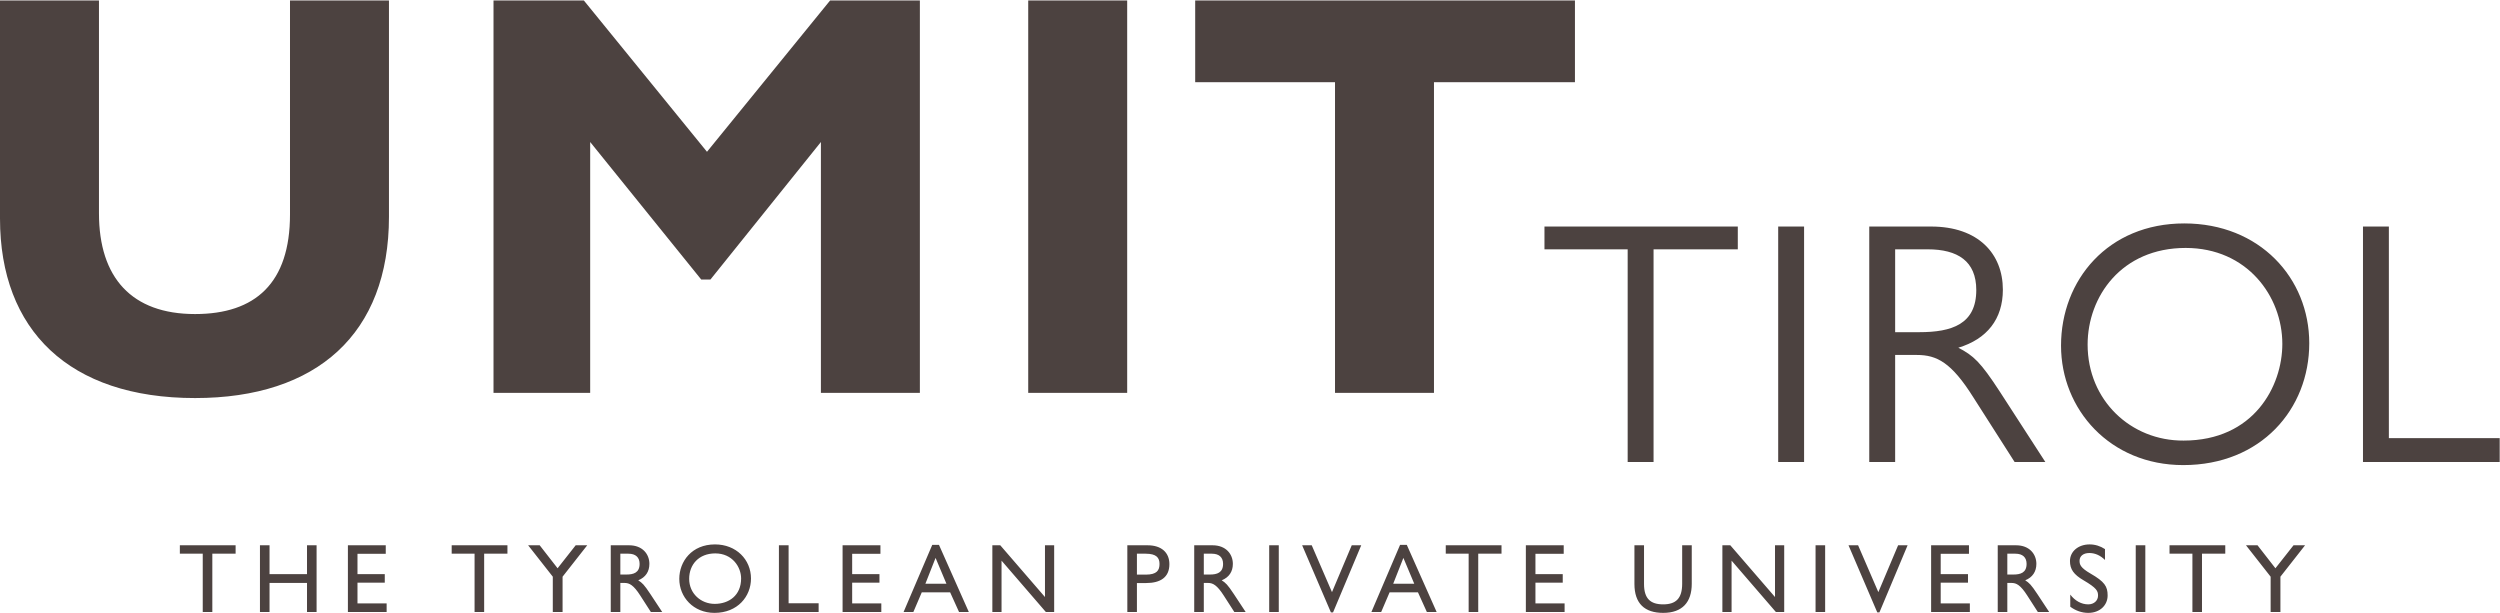
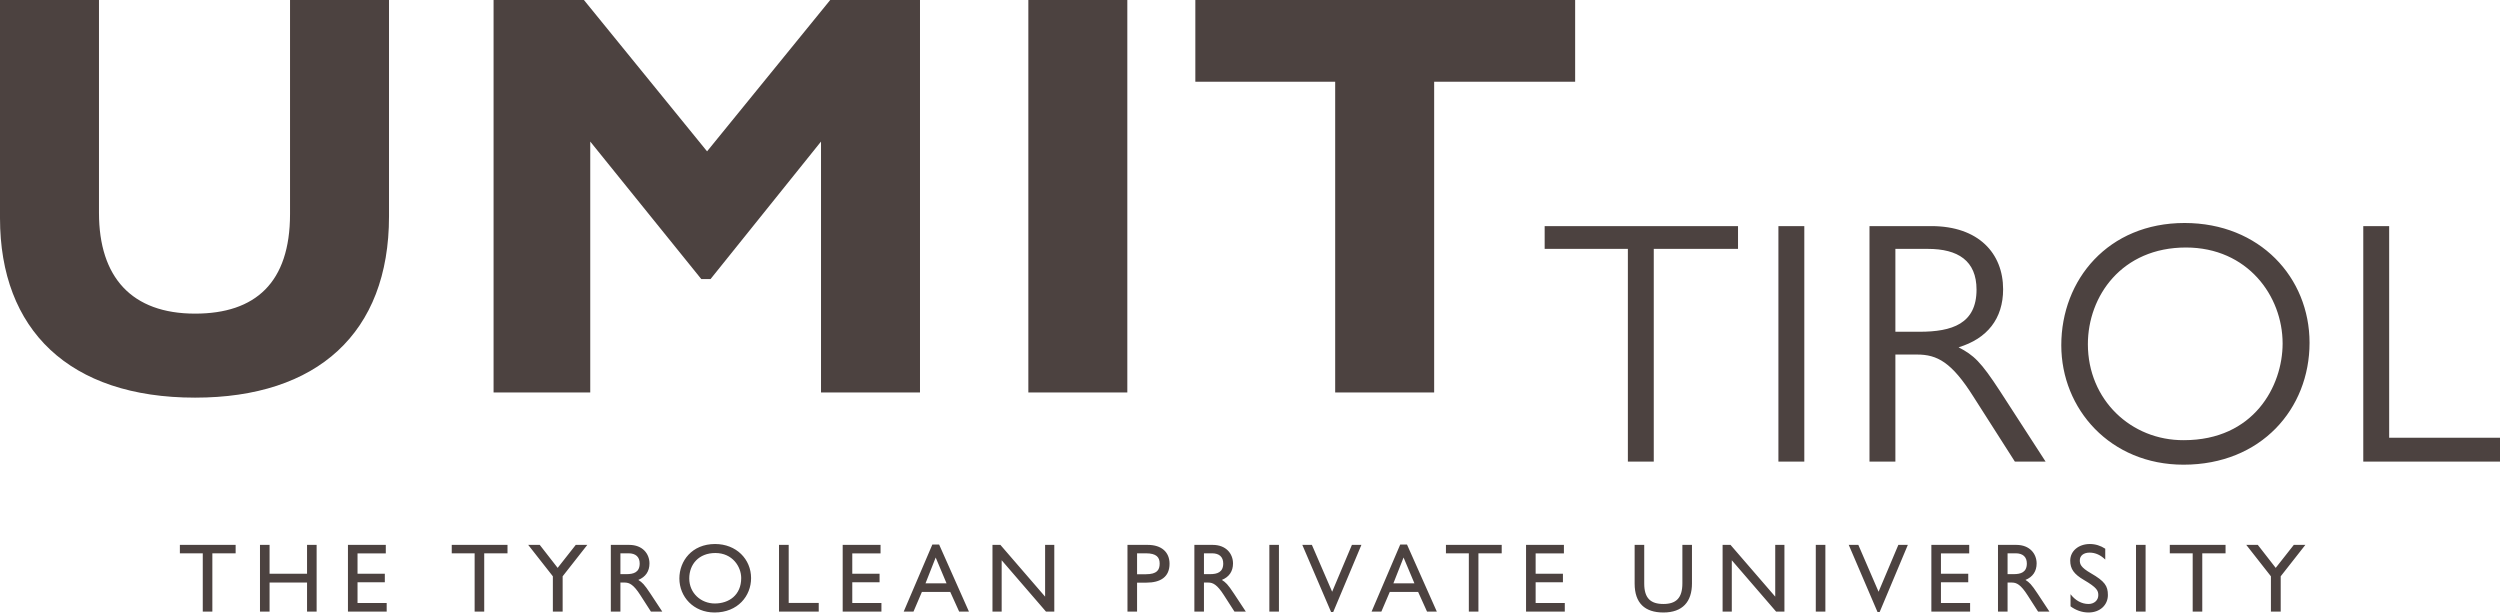
- <svg xmlns="http://www.w3.org/2000/svg" version="1.1" id="svg1" width="756" height="185.333" viewBox="0 0 756 185.333">
+ <svg xmlns="http://www.w3.org/2000/svg" version="1.1" id="svg1" width="755.905" height="185.193" viewBox="0 0 755.905 185.193">
  <defs id="defs1">
    <clipPath clipPathUnits="userSpaceOnUse" id="clipPath3">
      <path d="M 0,0 H 5669.29 V 1388.95 H 0 Z" transform="translate(0,-2.5000001e-5)" id="path3" />
    </clipPath>
    <clipPath clipPathUnits="userSpaceOnUse" id="clipPath5">
      <path d="M 0,0 H 5669.29 V 1388.95 H 0 Z" transform="translate(0,-2.5000001e-5)" id="path5" />
    </clipPath>
    <clipPath clipPathUnits="userSpaceOnUse" id="clipPath7">
      <path d="M 0,0 H 5669.29 V 1388.95 H 0 Z" transform="translate(0,-2.5000001e-5)" id="path7" />
    </clipPath>
  </defs>
-   <g id="g1">
+   <g id="g1" transform="translate(0,-0.1400046)">
    <g id="group-R5">
-       <path id="path2" d="m 2710.69,1388.95 v -185.31 h 317.12 V 498.949 h 224.45 v 704.691 h 319.72 v 185.31 h -861.29 z m -378.69,0 V 498.949 h 224.45 V 1388.95 H 2332 Z m -1212.72,0 V 498.949 h 219.24 v 568.981 l 251.86,-311.895 h 20.88 l 250.56,311.895 V 498.949 h 224.46 V 1388.95 H 1882.7 l -279.27,-343.21 -279.26,343.21 H 1119.28 Z M 0,1388.95 V 894.359 C 0,641.195 156.598,487.211 442.387,487.211 c 276.66,0 439.781,146.152 439.781,411.066 V 1388.95 H 657.711 V 903.496 c 0,-155.293 -78.297,-225.766 -215.324,-225.766 -143.543,0 -217.93,82.215 -217.93,228.379 V 1388.95 H 0 v 0" style="fill:#4c4240;fill-opacity:1;fill-rule:nonzero;stroke:none" transform="matrix(0.1333333,0,0,-0.1333333,0,185.3333)" clip-path="url(#clipPath3)" />
-       <path id="path4" d="M 5359.23,876.215 V 342.219 h 310.06 v 54.027 h -251.34 v 479.969 h -58.72 z m -402.14,-48.543 c 139.37,0 219.24,-109.621 219.24,-217.668 0,-96.316 -64.99,-219.238 -223.95,-219.238 -119.79,-0.789 -217.66,91.613 -217.66,217.668 0,108.836 76.73,219.238 222.37,219.238 z m -3.13,55.594 c -173.04,0 -279.54,-128.414 -279.54,-277.176 0,-144.863 111.19,-270.918 277.19,-270.918 176.16,0 285.79,126.844 285.79,276.394 0,147.985 -112.75,271.7 -283.44,271.7 z M 4298.2,636.625 v 187.918 h 73.61 c 68.12,0 110.4,-26.621 110.4,-92.395 0,-77.515 -55.59,-95.523 -129.19,-95.523 h -54.82 z m -58.72,-294.406 h 58.72 v 242.726 h 49.34 c 45.41,0 78.3,-17.226 127.62,-95.527 l 93.96,-147.199 h 69.69 l -103.36,159.73 c -43.84,67.332 -59.5,81.434 -93.96,99.442 64.98,19.57 101.01,64.98 101.01,131.539 0,81.429 -55.6,143.285 -162.86,143.285 H 4239.48 V 342.219 Z M 4032.93,876.215 V 342.219 h 58.73 v 533.996 h -58.73 z m -530.08,0 v -51.672 h 188.7 V 342.219 h 58.72 v 482.324 h 191.06 v 51.672 h -438.48 v 0" style="fill:#4c4240;fill-opacity:1;fill-rule:nonzero;stroke:none" transform="matrix(0.1333333,0,0,-0.1333333,0,185.3333)" clip-path="url(#clipPath5)" />
-       <path id="path6" d="m 5093.9,153.289 55.89,-71.219 V 1.988 h 22.2 V 82.07 l 55.9,71.219 h -26.18 l -41.05,-52.129 -40.59,52.129 h -26.17 z m -173.42,0 v -19.078 h 51.91 V 1.988 h 21.74 V 134.211 h 52.79 v 19.078 h -126.44 z m -76.62,0 V 1.988 h 21.74 V 153.289 h -21.74 z m -104.58,2 c -25.96,0 -44.59,-16.187 -44.59,-37.707 0,-18.641 8.43,-30.621 30.84,-43.711 29.95,-17.52 32.83,-24.402 32.83,-34.609 0,-11.762 -9.54,-19.961 -22.18,-19.961 -15.76,0 -30.18,8.199 -40.82,22.18 V 13.969 c 11.97,-8.867 25.95,-13.981 40.82,-13.981 26.4,0 43.92,17.313 43.92,39.5 0,20.633 -6.88,31.281 -38.82,49.684 -23.08,13.316 -24.85,20.637 -24.85,29.066 0,10.434 8.42,17.532 22.18,17.532 13.54,0 25.3,-5.782 35.5,-15.758 v 24.617 c -10.43,6.891 -22.41,10.66 -34.83,10.66 z M 4552.6,134.211 h 18.41 c 16.42,0 25.29,-8.422 25.29,-23.07 0,-20.18 -13.99,-24.18 -29.73,-24.18 h -13.97 v 47.25 z m -21.74,19.078 V 1.988 h 21.74 V 67.879 h 9.75 c 10.66,0 20.2,-4.66 35.5,-28.617 l 23.96,-37.273 h 25.74 l -26.62,40.383 c -14.65,22.188 -18.86,25.738 -27.74,31.5 16.63,6.66 25.3,19.75 25.3,37.27 0,22.179 -15.77,42.148 -45.93,42.148 h -41.7 z m -151.08,0 V 1.988 h 87.85 V 21.52 h -66.12 v 47.031 h 61.91 v 19.301 h -61.91 v 46.136 h 64.12 v 19.301 h -85.85 z m -187.35,0 65.22,-152.18 h 4.89 l 63.89,152.18 h -21.52 L 4260.09,47.031 4214.17,153.289 h -21.74 z m -74.74,0 V 1.988 h 21.74 V 153.289 h -21.74 z m -211.33,0 V 1.988 h 20.86 V 118.461 L 4027.71,1.988 h 18.86 V 153.289 h -20.85 V 35.941 L 3924.33,153.289 h -17.97 z m -199.47,0 V 65.66 c 0,-44.59 23.31,-65.672 65.24,-65.672 43.7,0 64.77,24.621 64.77,65.891 v 87.41 h -21.74 V 65.879 c 0,-33.047 -14.19,-46.578 -43.03,-46.578 -28.84,0 -43.49,12.871 -43.49,46.359 v 87.629 h -21.75 z m -246.25,0 V 1.988 h 87.87 V 21.52 h -66.12 v 47.031 h 61.9 v 19.301 h -61.9 v 46.136 h 64.11 v 19.301 h -85.86 z m -181.66,0 v -19.078 h 51.92 V 1.988 h 21.74 V 134.211 h 52.8 v 19.078 h -126.46 z m -96.1,-28.609 24.63,-58.571 h -47.71 l 23.08,58.571 z m -7.54,29.492 -65,-152.184 h 22.18 l 19.08,44.602 h 64.34 l 20.19,-44.602 h 22.18 L 3190.64,154.172 h -15.3 z M 2953.27,153.289 3018.5,1.109 h 4.88 l 63.89,152.18 h -21.52 L 3020.94,47.031 2975.01,153.289 h -21.74 z m -74.73,0 V 1.988 h 21.73 V 153.289 h -21.73 z m -148.31,-19.078 h 18.42 c 16.41,0 25.29,-8.422 25.29,-23.07 0,-20.18 -13.98,-24.18 -29.73,-24.18 h -13.98 v 47.25 z m -21.74,19.078 V 1.988 h 21.74 V 67.879 h 9.76 c 10.65,0 20.19,-4.66 35.5,-28.617 l 23.96,-37.273 h 25.73 l -26.62,40.383 c -14.64,22.188 -18.86,25.738 -27.73,31.5 16.64,6.66 25.29,19.75 25.29,37.27 0,22.179 -15.75,42.148 -45.92,42.148 h -41.71 z m -129.95,-19.078 h 19.96 c 24.18,0 31.28,-9.09 31.28,-23.289 0,-14.422 -5.99,-24.192 -31.28,-24.192 h -19.96 v 47.48 z m -21.75,19.078 V 1.988 h 21.75 V 67.66 h 20.85 c 32.61,0 52.8,13.09 52.8,42.809 0,26.621 -18.41,42.82 -49.25,42.82 h -46.15 z m -306.14,0 V 1.988 h 20.85 V 118.461 L 2372,1.988 h 18.85 V 153.289 H 2370 V 35.941 L 2268.62,153.289 h -17.97 z m -128.78,-28.609 24.62,-58.571 h -47.7 l 23.08,58.571 z m -7.55,29.492 -65,-152.184 h 22.19 l 19.07,44.602 h 64.34 l 20.19,-44.602 h 22.18 L 2129.63,154.172 h -15.31 z m -203.34,-0.883 V 1.988 h 87.85 V 21.52 h -66.11 v 47.031 h 61.89 v 19.301 h -61.89 v 46.136 h 64.11 v 19.301 h -85.85 z m -144.4,0 V 1.988 h 90.07 V 21.738 h -68.11 V 153.289 h -21.96 z m -144.31,-18.41 c 38.82,0 58.57,-31.07 58.57,-56.789 0,-38.602 -27.74,-57.68 -59.9,-57.68 -31.06,0 -57.91,23.289 -57.91,56.789 0,32.172 21.75,57.68 59.24,57.68 z m -0.67,20.41 c -52.58,0 -80.97,-38.609 -80.97,-78.09 0,-41.48 31.94,-77.211 79.86,-77.211 52.58,0 82.75,37.5 82.75,77.883 0,43.02 -33.5,77.418 -81.64,77.418 z m -214.68,-21.078 h 18.41 c 16.42,0 25.29,-8.422 25.29,-23.07 0,-20.18 -13.97,-24.18 -29.72,-24.18 h -13.98 v 47.25 z m -21.74,19.078 V 1.988 h 21.74 V 67.879 h 9.76 c 10.65,0 20.19,-4.66 35.5,-28.617 l 23.96,-37.273 h 25.73 l -26.62,40.383 c -14.64,22.188 -18.86,25.738 -27.73,31.5 16.64,6.66 25.29,19.75 25.29,37.27 0,22.179 -15.75,42.148 -45.92,42.148 h -41.71 z m -187.35,0 55.91,-71.219 V 1.988 h 22.18 V 82.07 l 55.91,71.219 h -26.18 l -41.04,-52.129 -40.6,52.129 h -26.18 z m -173.41,0 v -19.078 h 51.91 V 1.988 h 21.74 V 134.211 h 52.8 v 19.078 h -126.45 z m -235.381,0 V 1.988 h 87.852 V 21.52 h -66.114 v 47.031 h 61.891 v 19.301 h -61.891 v 46.136 h 64.11 v 19.301 h -85.848 z m -199.465,0 V 1.988 h 21.742 V 67.879 h 84.969 V 1.988 h 21.742 V 153.289 H 696.285 V 87.852 h -84.969 v 65.437 h -21.742 z m -181.668,0 V 134.211 H 459.82 V 1.988 h 21.743 V 134.211 h 52.796 v 19.078 H 407.906 v 0" style="fill:#4c4240;fill-opacity:1;fill-rule:nonzero;stroke:none" transform="matrix(0.1333333,0,0,-0.1333333,0,185.3333)" clip-path="url(#clipPath7)" />
+       <path id="path2" d="m 2710.69,1388.95 v -185.31 h 317.12 V 498.949 h 224.45 v 704.691 h 319.72 v 185.31 z m -378.69,0 V 498.949 h 224.45 v 890.001 z m -1212.72,0 V 498.949 h 219.24 v 568.981 l 251.86,-311.895 h 20.88 l 250.56,311.895 V 498.949 h 224.46 V 1388.95 H 1882.7 l -279.27,-343.21 -279.26,343.21 z M 0,1388.95 V 894.359 C 0,641.195 156.598,487.211 442.387,487.211 c 276.66,0 439.781,146.152 439.781,411.066 V 1388.95 H 657.711 V 903.496 c 0,-155.293 -78.297,-225.766 -215.324,-225.766 -143.543,0 -217.93,82.215 -217.93,228.379 V 1388.95 H 0 v 0" style="fill:#4c4240;fill-opacity:1;fill-rule:nonzero;stroke:none" transform="matrix(0.1333333,0,0,-0.1333333,0,185.3333)" clip-path="url(#clipPath3)" />
+       <path id="path4" d="M 5359.23,876.215 V 342.219 h 310.06 v 54.027 h -251.34 v 479.969 z m -402.14,-48.543 c 139.37,0 219.24,-109.621 219.24,-217.668 0,-96.316 -64.99,-219.238 -223.95,-219.238 -119.79,-0.789 -217.66,91.613 -217.66,217.668 0,108.836 76.73,219.238 222.37,219.238 z m -3.13,55.594 c -173.04,0 -279.54,-128.414 -279.54,-277.176 0,-144.863 111.19,-270.918 277.19,-270.918 176.16,0 285.79,126.844 285.79,276.394 0,147.985 -112.75,271.7 -283.44,271.7 z M 4298.2,636.625 v 187.918 h 73.61 c 68.12,0 110.4,-26.621 110.4,-92.395 0,-77.515 -55.59,-95.523 -129.19,-95.523 z m -58.72,-294.406 h 58.72 v 242.726 h 49.34 c 45.41,0 78.3,-17.226 127.62,-95.527 l 93.96,-147.199 h 69.69 l -103.36,159.73 c -43.84,67.332 -59.5,81.434 -93.96,99.442 64.98,19.57 101.01,64.98 101.01,131.539 0,81.429 -55.6,143.285 -162.86,143.285 H 4239.48 Z M 4032.93,876.215 V 342.219 h 58.73 v 533.996 z m -530.08,0 v -51.672 h 188.7 V 342.219 h 58.72 v 482.324 h 191.06 v 51.672 h -438.48 v 0" style="fill:#4c4240;fill-opacity:1;fill-rule:nonzero;stroke:none" transform="matrix(0.1333333,0,0,-0.1333333,0,185.3333)" clip-path="url(#clipPath5)" />
+       <path id="path6" d="m 5093.9,153.289 55.89,-71.219 V 1.988 h 22.2 V 82.07 l 55.9,71.219 h -26.18 l -41.05,-52.129 -40.59,52.129 z m -173.42,0 v -19.078 h 51.91 V 1.988 h 21.74 V 134.211 h 52.79 v 19.078 z m -76.62,0 V 1.988 h 21.74 V 153.289 Z m -104.58,2 c -25.96,0 -44.59,-16.187 -44.59,-37.707 0,-18.641 8.43,-30.621 30.84,-43.711 29.95,-17.52 32.83,-24.402 32.83,-34.609 0,-11.762 -9.54,-19.961 -22.18,-19.961 -15.76,0 -30.18,8.199 -40.82,22.18 V 13.969 c 11.97,-8.867 25.95,-13.981 40.82,-13.981 26.4,0 43.92,17.313 43.92,39.5 0,20.633 -6.88,31.281 -38.82,49.684 -23.08,13.316 -24.85,20.637 -24.85,29.066 0,10.434 8.42,17.532 22.18,17.532 13.54,0 25.3,-5.782 35.5,-15.758 v 24.617 c -10.43,6.891 -22.41,10.66 -34.83,10.66 z M 4552.6,134.211 h 18.41 c 16.42,0 25.29,-8.422 25.29,-23.07 0,-20.18 -13.99,-24.18 -29.73,-24.18 h -13.97 z m -21.74,19.078 V 1.988 h 21.74 V 67.879 h 9.75 c 10.66,0 20.2,-4.66 35.5,-28.617 l 23.96,-37.273 h 25.74 l -26.62,40.383 c -14.65,22.188 -18.86,25.738 -27.74,31.5 16.63,6.66 25.3,19.75 25.3,37.27 0,22.179 -15.77,42.148 -45.93,42.148 z m -151.08,0 V 1.988 h 87.85 V 21.52 h -66.12 v 47.031 h 61.91 v 19.301 h -61.91 v 46.136 h 64.12 v 19.301 z m -187.35,0 65.22,-152.18 h 4.89 l 63.89,152.18 h -21.52 L 4260.09,47.031 4214.17,153.289 Z m -74.74,0 V 1.988 h 21.74 V 153.289 Z m -211.33,0 V 1.988 h 20.86 V 118.461 L 4027.71,1.988 h 18.86 V 153.289 h -20.85 V 35.941 L 3924.33,153.289 Z m -199.47,0 V 65.66 c 0,-44.59 23.31,-65.672 65.24,-65.672 43.7,0 64.77,24.621 64.77,65.891 v 87.41 h -21.74 V 65.879 c 0,-33.047 -14.19,-46.578 -43.03,-46.578 -28.84,0 -43.49,12.871 -43.49,46.359 v 87.629 z m -246.25,0 V 1.988 h 87.87 V 21.52 h -66.12 v 47.031 h 61.9 v 19.301 h -61.9 v 46.136 h 64.11 v 19.301 z m -181.66,0 v -19.078 h 51.92 V 1.988 h 21.74 V 134.211 h 52.8 v 19.078 z m -96.1,-28.609 24.63,-58.571 h -47.71 z m -7.54,29.492 -65,-152.184 h 22.18 l 19.08,44.602 h 64.34 l 20.19,-44.602 h 22.18 L 3190.64,154.172 Z M 2953.27,153.289 3018.5,1.109 h 4.88 l 63.89,152.18 h -21.52 L 3020.94,47.031 2975.01,153.289 Z m -74.73,0 V 1.988 h 21.73 V 153.289 Z m -148.31,-19.078 h 18.42 c 16.41,0 25.29,-8.422 25.29,-23.07 0,-20.18 -13.98,-24.18 -29.73,-24.18 h -13.98 z m -21.74,19.078 V 1.988 h 21.74 V 67.879 h 9.76 c 10.65,0 20.19,-4.66 35.5,-28.617 l 23.96,-37.273 h 25.73 l -26.62,40.383 c -14.64,22.188 -18.86,25.738 -27.73,31.5 16.64,6.66 25.29,19.75 25.29,37.27 0,22.179 -15.75,42.148 -45.92,42.148 z m -129.95,-19.078 h 19.96 c 24.18,0 31.28,-9.09 31.28,-23.289 0,-14.422 -5.99,-24.192 -31.28,-24.192 h -19.96 z m -21.75,19.078 V 1.988 h 21.75 V 67.66 h 20.85 c 32.61,0 52.8,13.09 52.8,42.809 0,26.621 -18.41,42.82 -49.25,42.82 z m -306.14,0 V 1.988 h 20.85 V 118.461 L 2372,1.988 h 18.85 V 153.289 H 2370 V 35.941 L 2268.62,153.289 Z m -128.78,-28.609 24.62,-58.571 h -47.7 z m -7.55,29.492 -65,-152.184 h 22.19 l 19.07,44.602 h 64.34 l 20.19,-44.602 h 22.18 L 2129.63,154.172 Z m -203.34,-0.883 V 1.988 h 87.85 V 21.52 h -66.11 v 47.031 h 61.89 v 19.301 h -61.89 v 46.136 h 64.11 v 19.301 z m -144.4,0 V 1.988 h 90.07 V 21.738 h -68.11 V 153.289 Z m -144.31,-18.41 c 38.82,0 58.57,-31.07 58.57,-56.789 0,-38.602 -27.74,-57.68 -59.9,-57.68 -31.06,0 -57.91,23.289 -57.91,56.789 0,32.172 21.75,57.68 59.24,57.68 z m -0.67,20.41 c -52.58,0 -80.97,-38.609 -80.97,-78.09 0,-41.48 31.94,-77.211 79.86,-77.211 52.58,0 82.75,37.5 82.75,77.883 0,43.02 -33.5,77.418 -81.64,77.418 z m -214.68,-21.078 h 18.41 c 16.42,0 25.29,-8.422 25.29,-23.07 0,-20.18 -13.97,-24.18 -29.72,-24.18 h -13.98 z m -21.74,19.078 V 1.988 h 21.74 V 67.879 h 9.76 c 10.65,0 20.19,-4.66 35.5,-28.617 l 23.96,-37.273 h 25.73 l -26.62,40.383 c -14.64,22.188 -18.86,25.738 -27.73,31.5 16.64,6.66 25.29,19.75 25.29,37.27 0,22.179 -15.75,42.148 -45.92,42.148 z m -187.35,0 55.91,-71.219 V 1.988 h 22.18 V 82.07 l 55.91,71.219 h -26.18 l -41.04,-52.129 -40.6,52.129 z m -173.41,0 v -19.078 h 51.91 V 1.988 h 21.74 V 134.211 h 52.8 v 19.078 z m -235.381,0 V 1.988 h 87.852 V 21.52 h -66.114 v 47.031 h 61.891 v 19.301 h -61.891 v 46.136 h 64.11 v 19.301 z m -199.465,0 V 1.988 h 21.742 V 67.879 h 84.969 V 1.988 h 21.742 V 153.289 H 696.285 V 87.852 h -84.969 v 65.437 z m -181.668,0 V 134.211 H 459.82 V 1.988 h 21.743 V 134.211 h 52.796 v 19.078 H 407.906 v 0" style="fill:#4c4240;fill-opacity:1;fill-rule:nonzero;stroke:none" transform="matrix(0.1333333,0,0,-0.1333333,0,185.3333)" clip-path="url(#clipPath7)" />
    </g>
  </g>
</svg>
